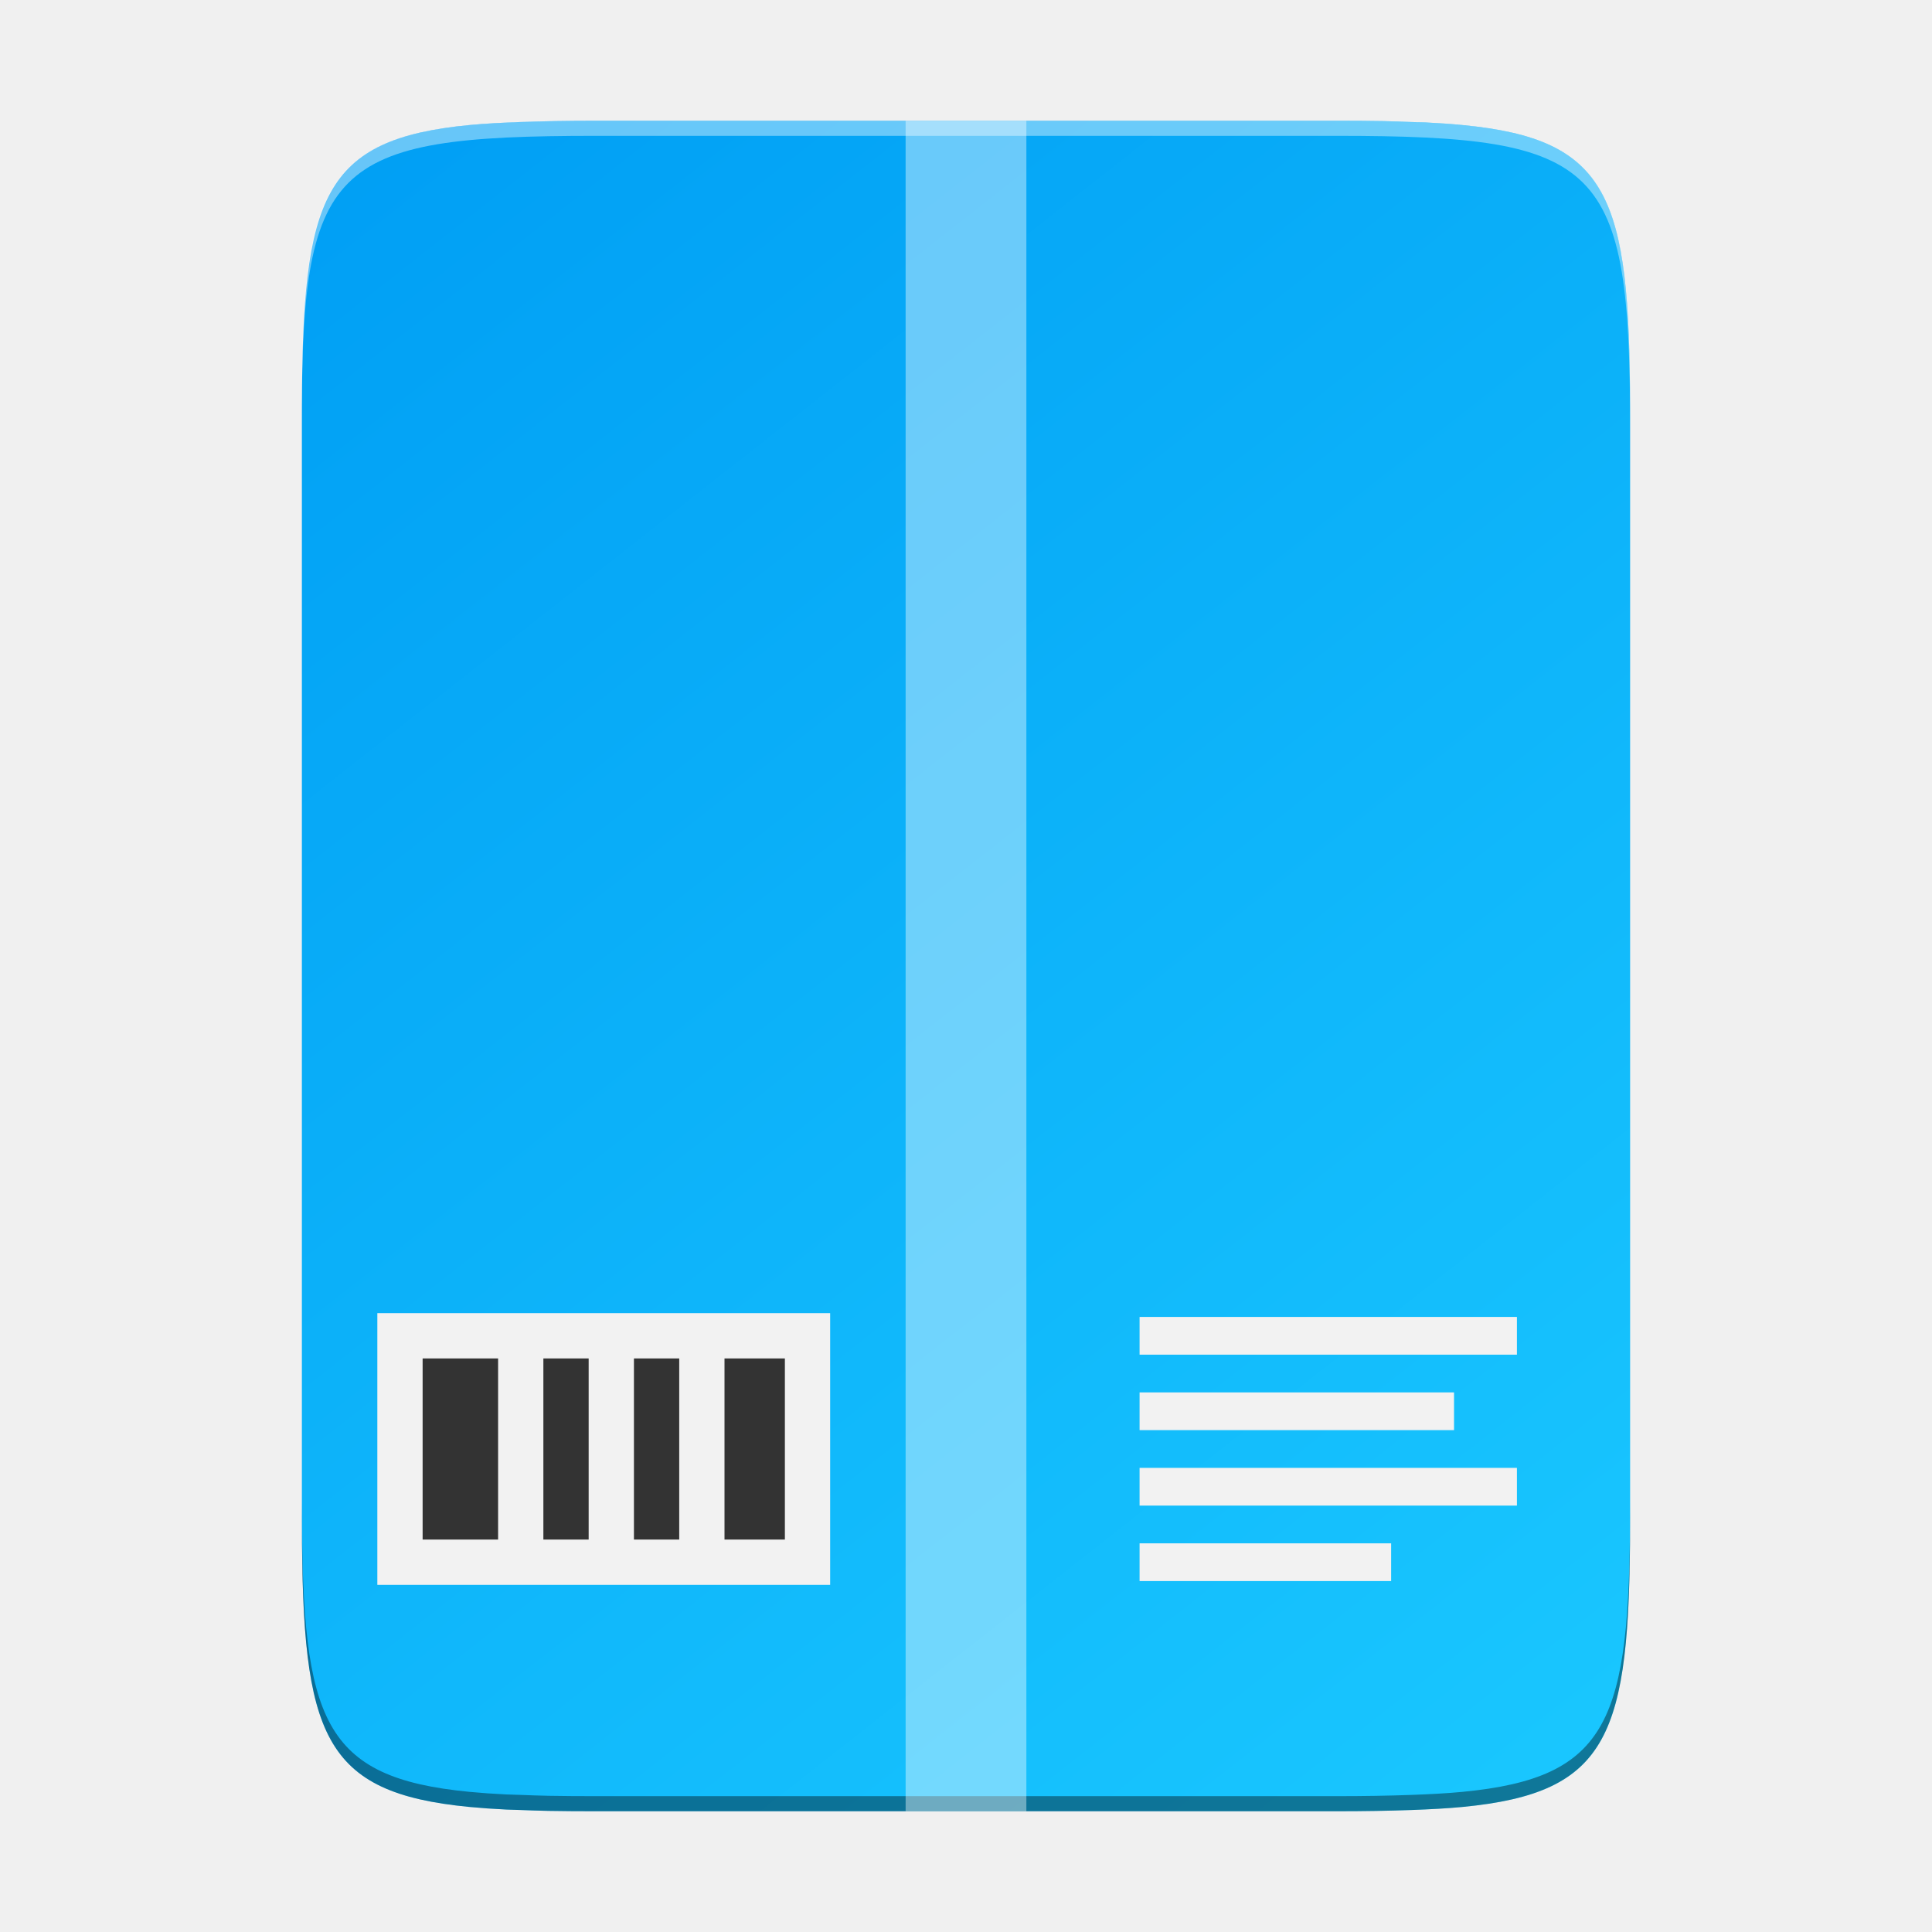
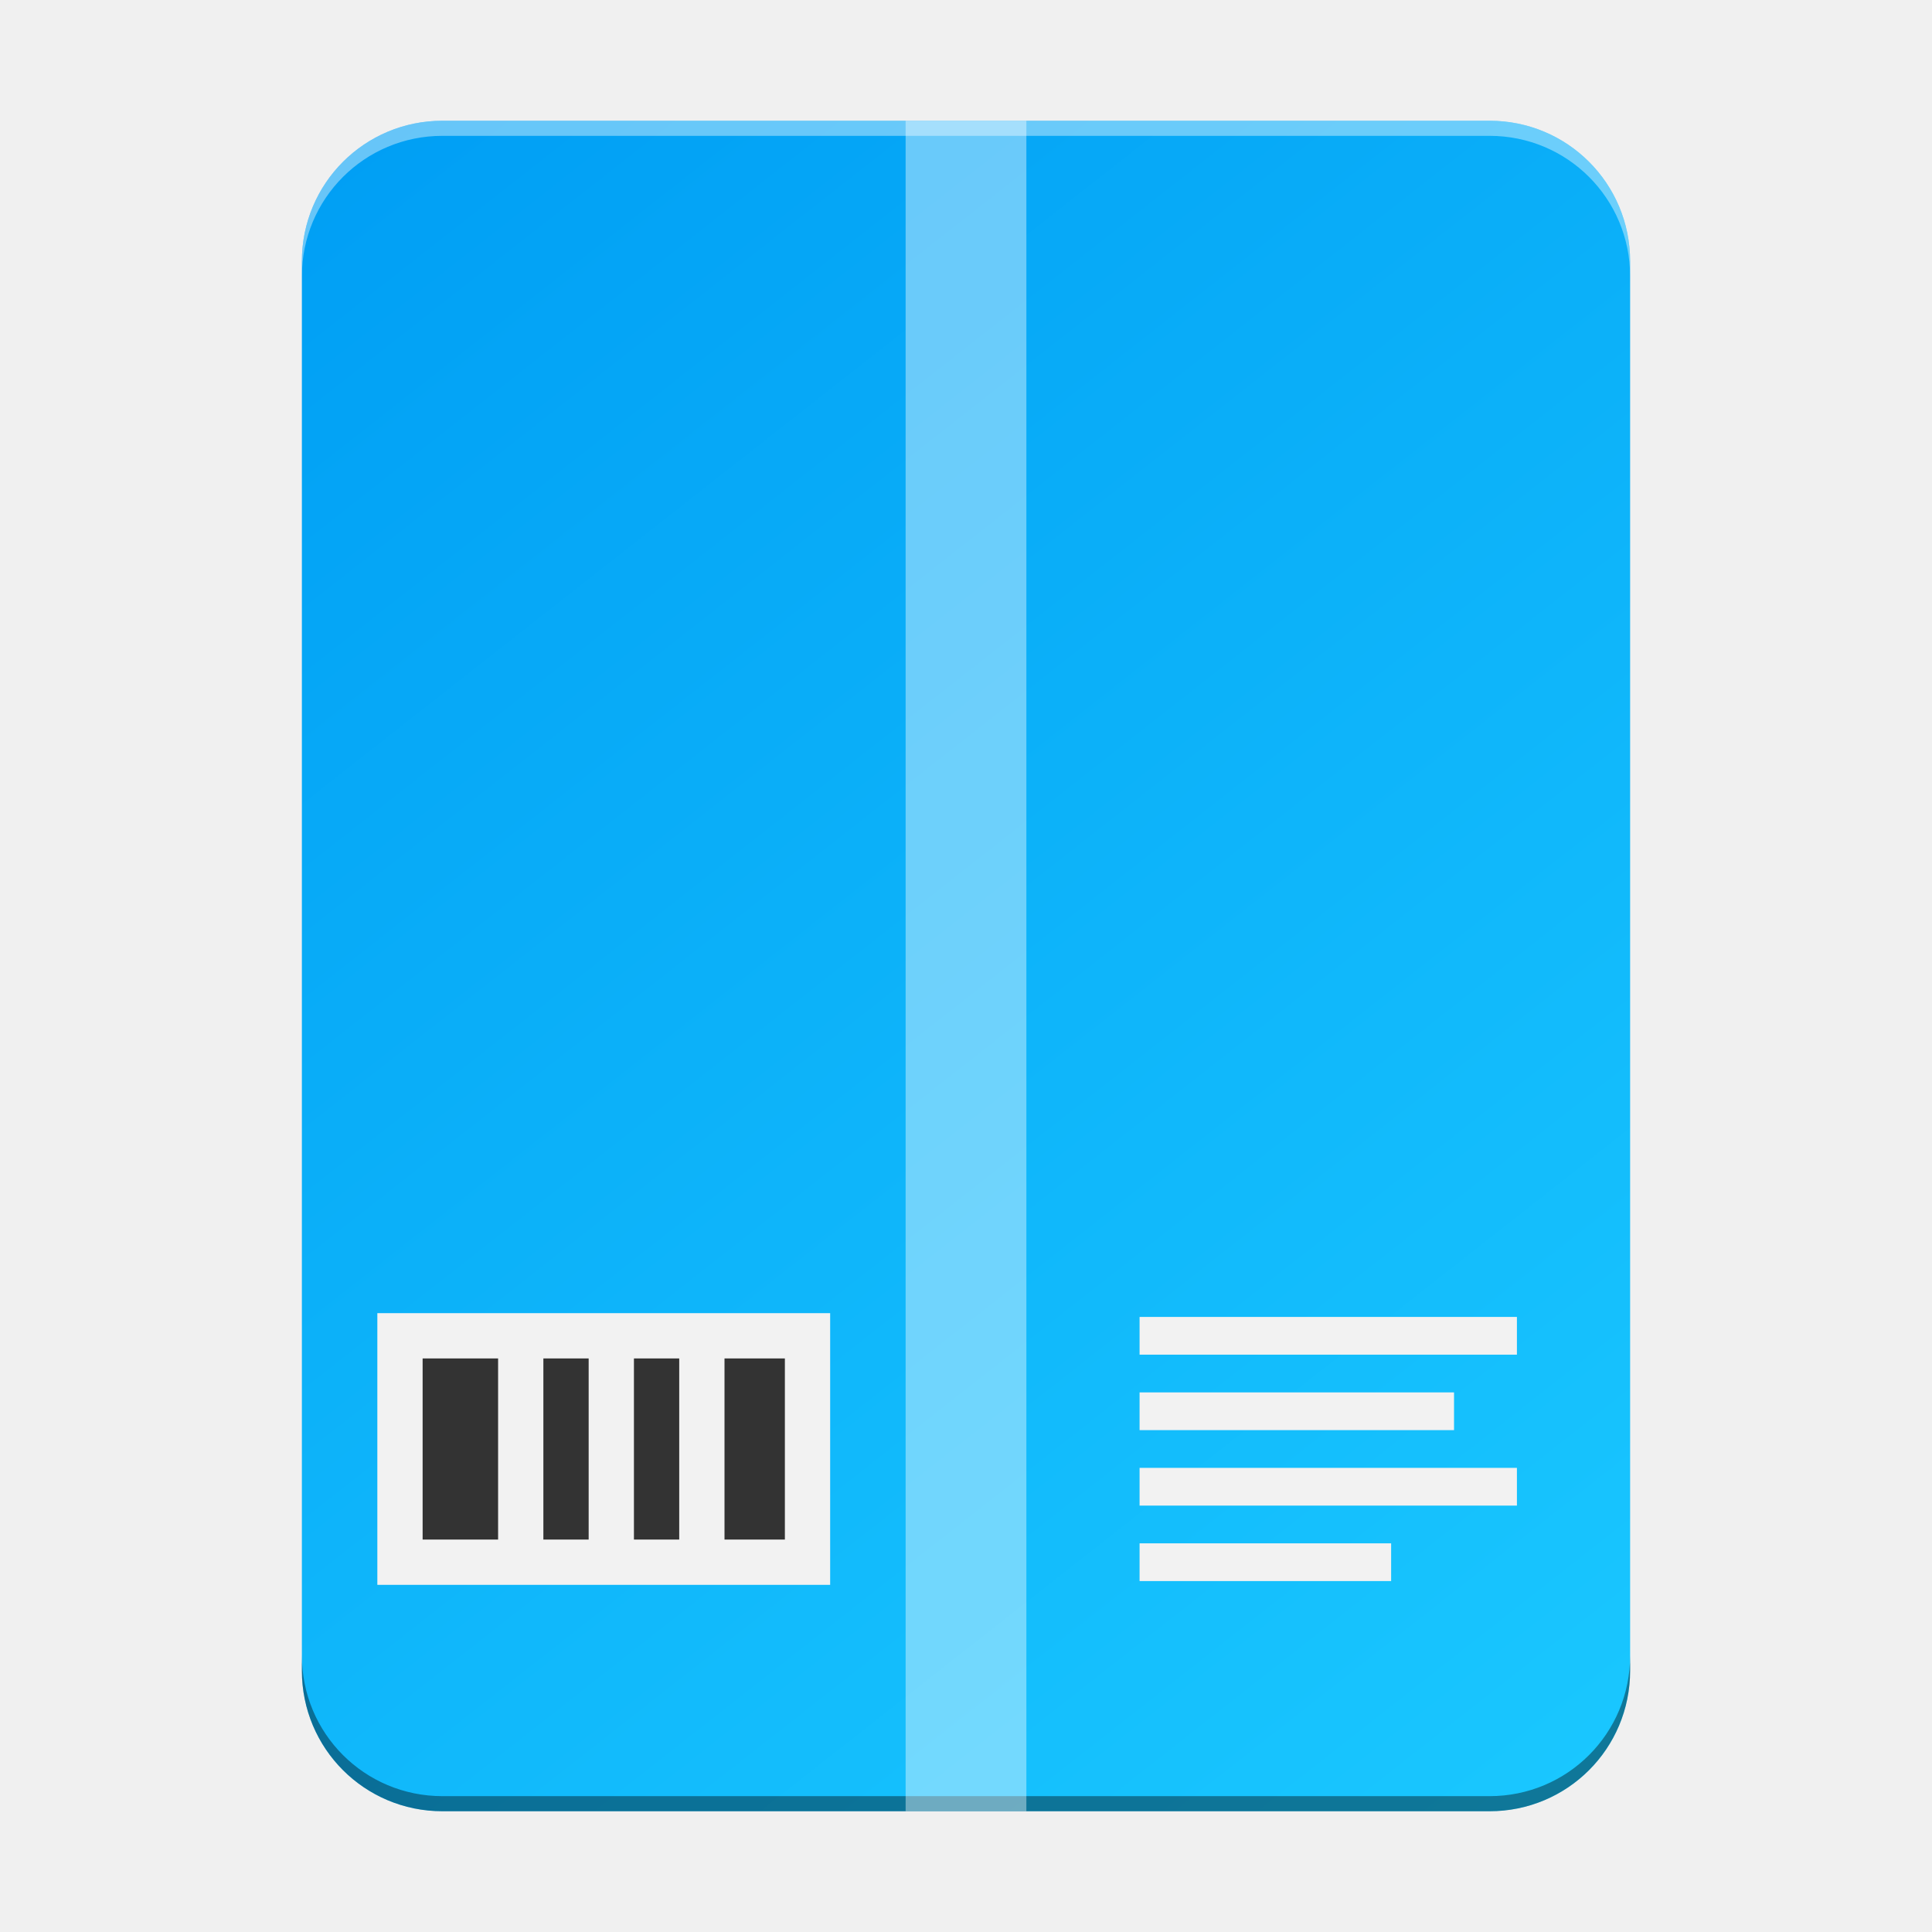
<svg xmlns="http://www.w3.org/2000/svg" xmlns:xlink="http://www.w3.org/1999/xlink" width="256" height="256" id="svg11300" version="1.0" style="display:inline;enable-background:new">
  <defs id="defs3">
    <linearGradient id="linearGradient902">
      <stop style="stop-color:#009ef4;stop-opacity:1;" offset="0" id="stop898" />
      <stop style="stop-color:#1ac8ff;stop-opacity:1;" offset="1" id="stop900" />
    </linearGradient>
    <linearGradient xlink:href="#linearGradient902" id="linearGradient888" x1="40" y1="16" x2="216" y2="240" gradientUnits="userSpaceOnUse" gradientTransform="matrix(1.000061,0,0,1,-0.00787949,0)" />
  </defs>
  <g style="display:inline" id="layer1">
    <g id="layer2" style="display:inline">
-       <path id="rect4158" style="color:#000000;display:inline;overflow:visible;visibility:visible;fill:url(#linearGradient888);fill-opacity:1;fill-rule:nonzero;stroke:none;stroke-width:1;marker:none;enable-background:accumulate" d="m 78.917,16 c -3.677,0 -6.934,0.056 -9.956,0.166 -2.416,0.088 -4.708,0.207 -6.743,0.402 -19.525,1.878 -22.138,9.509 -22.214,37.172 8.67e-4,0.432 -0.006,0.812 -0.004,1.254 V 128 201.006 c -0.002,0.442 0.005,0.822 0.004,1.254 0.076,27.663 2.689,35.294 22.214,37.172 1.526,0.146 3.154,0.26 4.891,0.344 6.91e-4,3e-5 0.001,-3e-5 0.002,0 0.579,0.028 1.246,0.036 1.85,0.059 1.209,0.044 2.391,0.094 3.701,0.117 0.001,3e-5 0.003,-2e-5 0.004,0 1.964,0.035 4.046,0.049 6.25,0.049 h 0.006 98.154 c 3.677,0 6.937,-0.056 9.962,-0.166 2.417,-0.088 4.709,-0.207 6.743,-0.402 19.525,-1.878 22.138,-9.509 22.214,-37.172 -8.6e-4,-0.432 0.006,-0.812 0.004,-1.254 V 128 54.994 c 0.002,-0.442 -0.005,-0.822 -0.004,-1.254 -0.076,-27.663 -2.689,-35.294 -22.214,-37.172 -1.525,-0.147 -3.153,-0.26 -4.891,-0.344 -6.1e-4,-2.9e-5 -0.001,3e-5 -0.002,0 -0.579,-0.028 -1.246,-0.037 -1.85,-0.059 -1.209,-0.044 -2.392,-0.094 -3.701,-0.117 -0.001,-2.2e-5 -0.003,2.2e-5 -0.004,0 -1.965,-0.035 -4.047,-0.049 -6.25,-0.049 h -0.006 z" />
-       <path id="path8" style="color:#000000;display:inline;overflow:visible;visibility:visible;fill:#000000;fill-opacity:1;fill-rule:nonzero;stroke:none;stroke-width:1;marker:none;enable-background:accumulate;opacity:0.4" d="M 40 199.006 L 40 201.006 C 39.998 201.448 40.005 201.827 40.004 202.26 C 40.08 229.923 42.694 237.553 62.219 239.432 C 63.744 239.578 65.372 239.691 67.109 239.775 L 67.111 239.775 C 67.691 239.803 68.357 239.812 68.961 239.834 C 70.17 239.878 71.352 239.928 72.662 239.951 C 72.664 239.951 72.665 239.951 72.666 239.951 C 74.63 239.986 76.711 240 78.916 240 L 78.922 240 L 177.078 240 C 180.755 240 184.015 239.945 187.039 239.834 C 189.456 239.746 191.748 239.627 193.781 239.432 C 213.306 237.553 215.92 229.923 215.996 202.26 C 215.995 201.827 216.002 201.448 216 201.006 L 216 199.006 C 216.002 199.448 215.995 199.827 215.996 200.26 C 215.92 227.923 213.306 235.553 193.781 237.432 C 191.748 237.627 189.456 237.746 187.039 237.834 C 184.015 237.945 180.755 238 177.078 238 L 78.922 238 L 78.916 238 C 76.711 238 74.63 237.986 72.666 237.951 C 72.665 237.951 72.664 237.951 72.662 237.951 C 71.352 237.928 70.17 237.878 68.961 237.834 C 68.357 237.812 67.691 237.803 67.111 237.775 L 67.109 237.775 C 65.372 237.691 63.744 237.578 62.219 237.432 C 42.694 235.553 40.08 227.923 40.004 200.26 C 40.005 199.827 39.998 199.448 40 199.006 z " />
+       <path id="rect4158" style="color:#000000;display:inline;overflow:visible;visibility:visible;fill:url(#linearGradient888);fill-opacity:1;fill-rule:nonzero;stroke:none;stroke-width:1;marker:none;enable-background:accumulate" d="M 58.629 16 C 48.309 16 40 24.309 40 34.629 L 40 221.371 C 40 231.691 48.309 240 58.629 240 L 197.371 240 C 207.691 240 216 231.691 216 221.371 L 216 34.629 C 216 24.309 207.693 16 197.373 16 L 58.629 16 z " />
+       <path id="path4" style="color:#000000;display:inline;overflow:visible;visibility:visible;fill:#000000;fill-opacity:1;fill-rule:nonzero;stroke:none;stroke-width:1;marker:none;enable-background:accumulate;opacity:0.4" d="M 40 219.371 L 40 221.371 C 40 231.691 48.309 240 58.629 240 L 197.371 240 C 207.691 240 216 231.691 216 221.371 L 216 219.371 C 216 229.691 207.691 238 197.371 238 L 58.629 238 C 48.309 238 40 229.691 40 219.371 z " />
    </g>
    <g id="layer6" style="display:inline">
      <g id="g11">
        <rect style="color:#000000;display:inline;overflow:visible;visibility:visible;fill:#f2f2f2;fill-opacity:1;fill-rule:nonzero;stroke:none;stroke-width:18.23;stroke-linecap:butt;stroke-linejoin:miter;stroke-miterlimit:4;stroke-dasharray:none;stroke-dashoffset:0;stroke-opacity:1;marker:none;enable-background:accumulate" id="rect4223" width="60" height="36" x="50" y="174" />
        <path id="path11" style="color:#000000;display:inline;overflow:visible;visibility:visible;fill:#333333;fill-opacity:1;fill-rule:nonzero;stroke:none;stroke-width:27.713;stroke-linecap:butt;stroke-linejoin:miter;stroke-miterlimit:4;stroke-dasharray:none;stroke-dashoffset:0;stroke-opacity:1;marker:none;enable-background:accumulate" d="M 56 180 L 56 204 L 66 204 L 66 180 L 56 180 z M 72 180 L 72 204 L 78 204 L 78 180 L 72 180 z M 84 180 L 84 204 L 90 204 L 90 180 L 84 180 z M 96 180 L 96 204 L 104 204 L 104 180 L 96 180 z " />
      </g>
      <path id="path3" style="color:#000000;display:inline;overflow:visible;visibility:visible;opacity:1;fill:#f2f2f2;fill-opacity:1;fill-rule:nonzero;stroke:none;stroke-width:18.257;stroke-linecap:butt;stroke-linejoin:miter;stroke-miterlimit:4;stroke-dasharray:none;stroke-dashoffset:0;stroke-opacity:1;marker:none;enable-background:accumulate" d="m 151,174.5 v 5 h 50 v -5 z m 0,10 v 5 h 41.667 v -5 z m 0,10 v 5 h 50 v -5 z m 0,10 v 5 h 33.333 v -5 z" />
      <rect style="display:inline;enable-background:accumulate;color:#000000;overflow:visible;visibility:visible;opacity:0.4;fill:#ffffff;fill-opacity:1;fill-rule:nonzero;stroke:none;stroke-width:16;stroke-linecap:butt;stroke-linejoin:miter;stroke-miterlimit:4;stroke-dasharray:none;stroke-dashoffset:0;stroke-opacity:1;marker:none" id="rect4233" width="16" height="224" x="120" y="16" />
    </g>
    <g id="layer5" style="display:inline">
-       <path style="color:#000000;display:inline;overflow:visible;visibility:visible;opacity:0.4;fill:#ffffff;fill-opacity:1;fill-rule:nonzero;stroke:none;stroke-width:1;marker:none;enable-background:accumulate" d="m 78.926,16 c -35.296,0 -39.094,3.626 -38.921,38.994 v 2 C 39.832,21.626 43.63,18 78.926,18 H 177.079 C 212.375,18 216,21.626 216,56.994 v -2 C 216,19.626 212.375,16 177.079,16 Z" id="path931" />
+       <path id="path1" style="display:inline;enable-background:accumulate;color:#000000;overflow:visible;visibility:visible;fill:#ffffff;fill-opacity:1;fill-rule:nonzero;stroke:none;stroke-width:1;marker:none;opacity:0.4" d="M 58.629 16 C 48.309 16 40 24.309 40 34.629 L 40 36.629 C 40 26.309 48.309 18 58.629 18 L 197.373 18 C 207.693 18 216 26.309 216 36.629 L 216 34.629 C 216 24.309 207.693 16 197.373 16 L 58.629 16 z " />
    </g>
  </g>
</svg>
